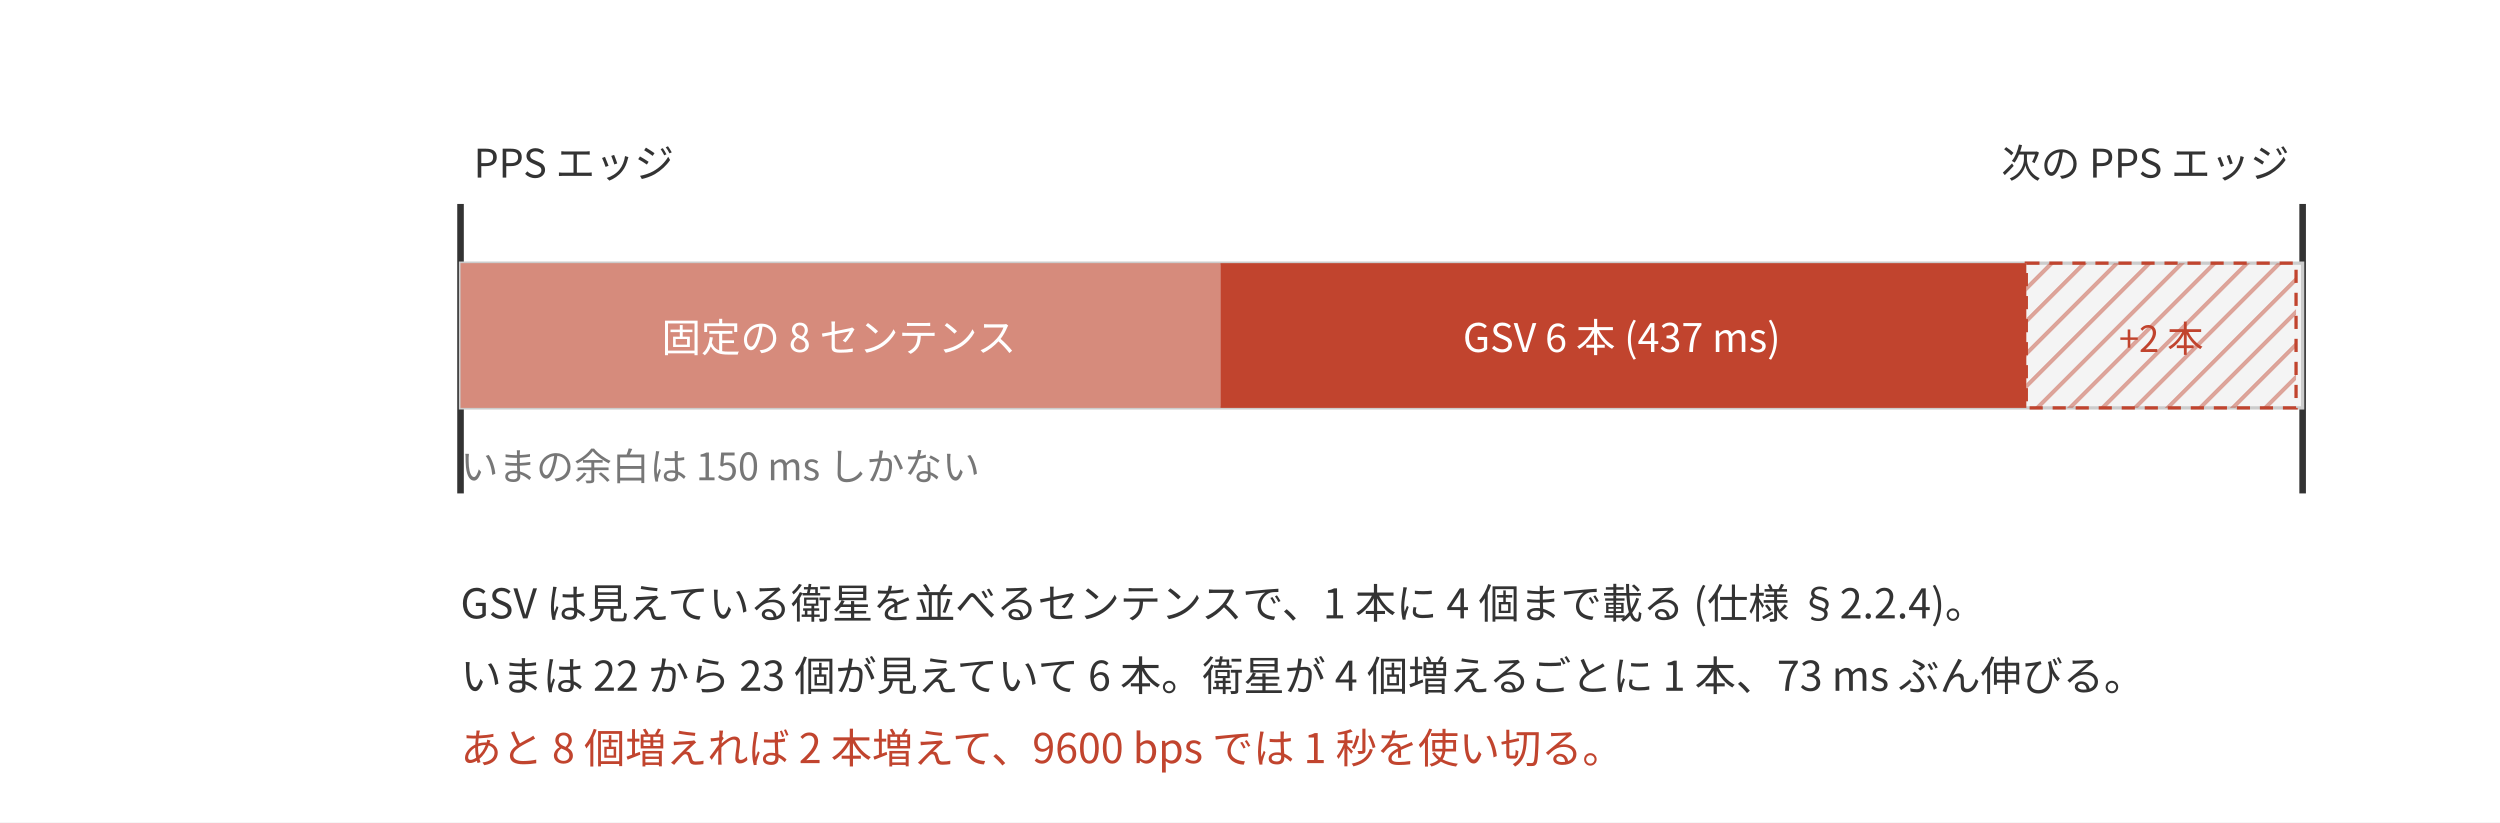
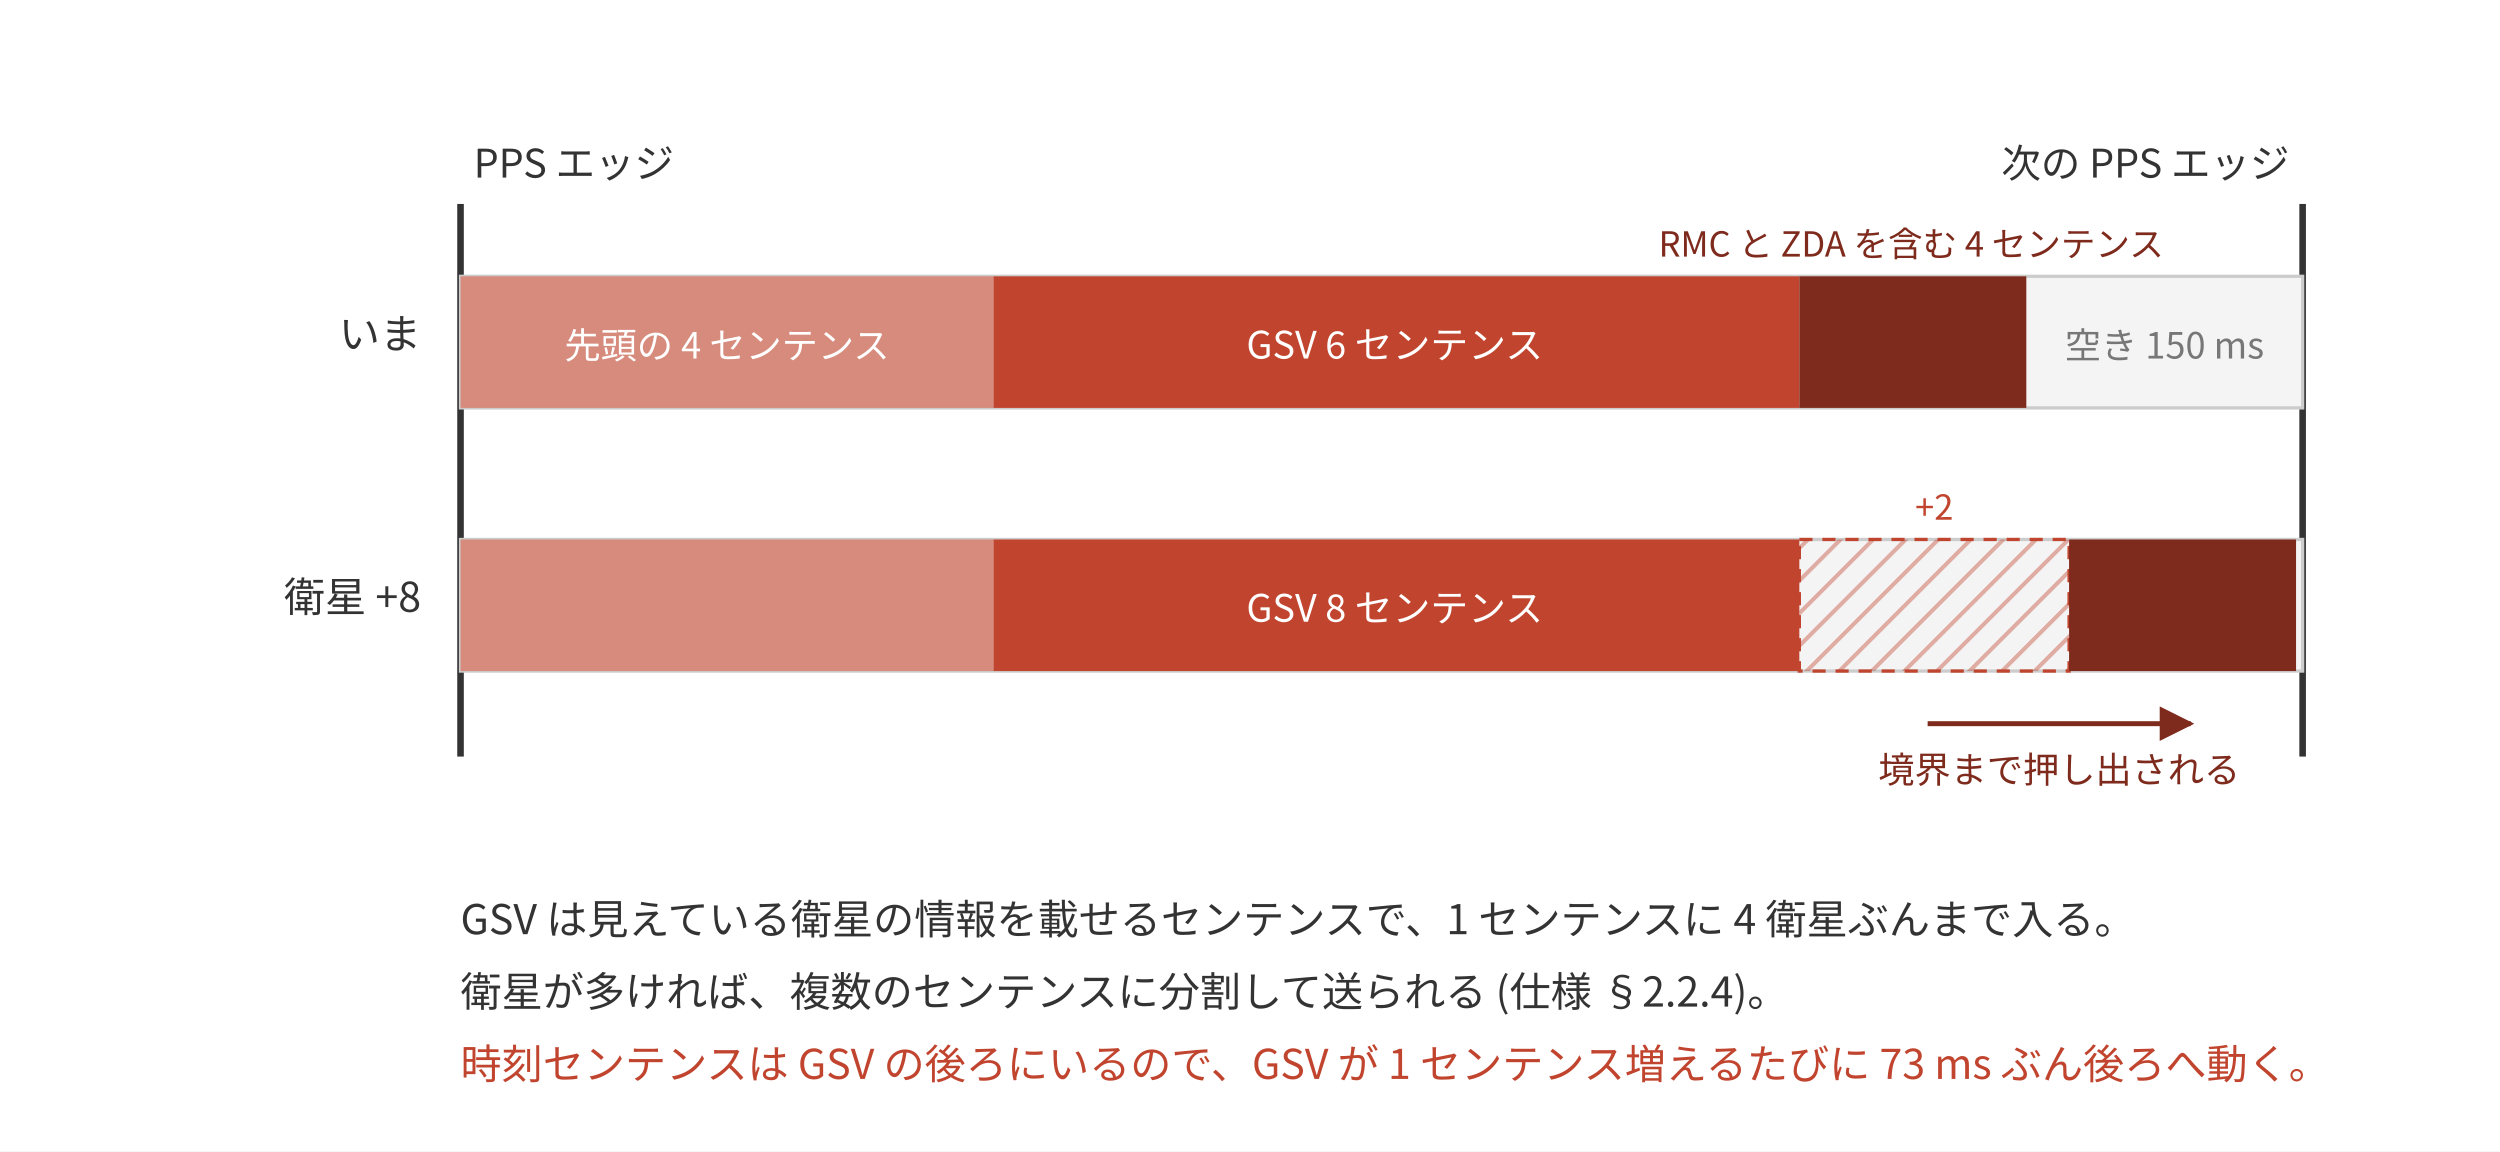
- <svg xmlns="http://www.w3.org/2000/svg" viewBox="0 0 760 250" width="760" height="250" font-family="'Hiragino Sans','Noto Sans CJK JP','Noto Sans JP','Yu Gothic',Meiryo,sans-serif" role="img" aria-label="バーストの内訳。GSV が衛星 4 個ごとに 1 本増え、あと 2 本で 1 秒を使い切る">
-   <rect width="760" height="250" fill="#ffffff" />
+ <svg xmlns="http://www.w3.org/2000/svg" viewBox="0 0 760 350" width="760" height="350" font-family="'Hiragino Sans','Noto Sans CJK JP','Noto Sans JP','Yu Gothic',Meiryo,sans-serif" role="img" aria-label="時刻センテンスは GSV より後ろにあり、衛星が増えて GSV が増えると境界へ押し出される">
+   <rect width="760" height="350" fill="#ffffff" />
  <defs>
    <pattern id="h" width="7" height="7" patternUnits="userSpaceOnUse" patternTransform="rotate(45)">
-       <line x1="0" y1="0" x2="0" y2="7" stroke="#c1442e" stroke-width="2.5" opacity="0.45" />
+       <line x1="0" y1="0" x2="0" y2="7" stroke="#c1442e" stroke-width="2.5" opacity="0.4" />
    </pattern>
+     <marker id="p" viewBox="0 0 10 10" refX="9" refY="5" markerWidth="7" markerHeight="7" orient="auto">
+       <path d="M0,0 L10,5 L0,10 z" fill="#7e2a1c" />
+     </marker>
  </defs>
  <g stroke="#333" stroke-width="2">
-     <line x1="140" y1="62" x2="140" y2="150" />
-     <line x1="700" y1="62" x2="700" y2="150" />
+     <line x1="140" y1="62" x2="140" y2="230" />
+     <line x1="700" y1="62" x2="700" y2="230" />
  </g>
  <g font-size="12" fill="#333">
    <text x="144" y="54">PPS エッジ</text>
    <text x="696" y="54" text-anchor="end">次の PPS エッジ</text>
  </g>
-   <rect x="140" y="80" width="560" height="44" fill="#f4f4f4" stroke="#ccc" />
-   <rect x="140" y="80" width="231" height="44" fill="#d68b7c" />
-   <rect x="371" y="80" width="245" height="44" fill="#c1442e" />
-   <rect x="616" y="80" width="82" height="44" fill="url(#h)" stroke="#c1442e" stroke-dasharray="4 3" />
-   <text x="255" y="107" font-size="12" fill="#ffffff" text-anchor="middle">固定の 8 センテンス</text>
-   <text x="493" y="107" font-size="12" fill="#ffffff" text-anchor="middle">GSV 6 本 (437 ms)</text>
-   <text x="657" y="107" font-size="11" fill="#c1442e" text-anchor="middle">+2 本</text>
-   <text x="140" y="146" font-size="11.5" fill="#777">いまの余白は 150 ms しかない</text>
-   <text x="140" y="188" font-size="12.5" fill="#333">GSV は見えている衛星を並べるセンテンスで、1 本に 4 個まで載る (仕様 §2.2.4)。</text>
-   <text x="140" y="210" font-size="12.5" fill="#333">いまは 22 から 23 個が見えていて 6 本。衛星が 4 個増えるごとに 1 本、73 ms ぶん伸びる。</text>
-   <text x="140" y="232" font-size="12.5" fill="#c1442e">あと 8 個増えれば 2 本増えて、9600 bps では 1 秒を使い切る。</text>
+   <text x="128" y="106" font-size="12.5" fill="#333" text-anchor="end">いま</text>
+   <rect x="140" y="84" width="560" height="40" fill="#f4f4f4" stroke="#ccc" />
+   <rect x="140" y="84" width="162" height="40" fill="#d68b7c" />
+   <rect x="302" y="84" width="245" height="40" fill="#c1442e" />
+   <rect x="547" y="84" width="69" height="40" fill="#7e2a1c" />
+   <text x="221" y="109" font-size="11" fill="#ffffff" text-anchor="middle">先頭の 4 センテンス</text>
+   <text x="424" y="109" font-size="11.5" fill="#ffffff" text-anchor="middle">GSV 6 センテンス</text>
+   <text x="658" y="109" font-size="11" fill="#777" text-anchor="middle">空き 150 ms</text>
+   <text x="581" y="78" font-size="10.5" fill="#7e2a1c" text-anchor="middle">RMC と ZDA を含む 4 センテンス</text>
+   <text x="128" y="186" font-size="12.5" fill="#333" text-anchor="end">衛星 +8</text>
+   <rect x="140" y="164" width="560" height="40" fill="#f4f4f4" stroke="#ccc" />
+   <rect x="140" y="164" width="162" height="40" fill="#d68b7c" />
+   <rect x="302" y="164" width="245" height="40" fill="#c1442e" />
+   <rect x="547" y="164" width="82" height="40" fill="url(#h)" stroke="#c1442e" stroke-dasharray="4 3" />
+   <rect x="629" y="164" width="69" height="40" fill="#7e2a1c" />
+   <text x="424" y="189" font-size="11.5" fill="#ffffff" text-anchor="middle">GSV 8 センテンス</text>
+   <text x="588" y="158" font-size="10.5" fill="#c1442e" text-anchor="middle">+2</text>
+   <line x1="586" y1="220" x2="666" y2="220" stroke="#7e2a1c" stroke-width="1.5" marker-end="url(#p)" />
+   <text x="626" y="238" font-size="11" fill="#7e2a1c" text-anchor="middle">境界まで押し出される</text>
+   <text x="140" y="284" font-size="12.5" fill="#333">GSV は見えている衛星の情報を載せるセンテンスで、1 センテンスに 4 衛星ぶんまで入る。</text>
+   <text x="140" y="306" font-size="12.5" fill="#333">衛星が多ければ、複数のセンテンスに分割して送られる (仕様 §2.2.4)。</text>
+   <text x="140" y="328" font-size="12.5" fill="#c1442e">時刻センテンスは GSV の後ろにいるので、GSV が 1 センテンス増えるたびに 73 ms ぶん後ろへ動く。</text>
</svg>
